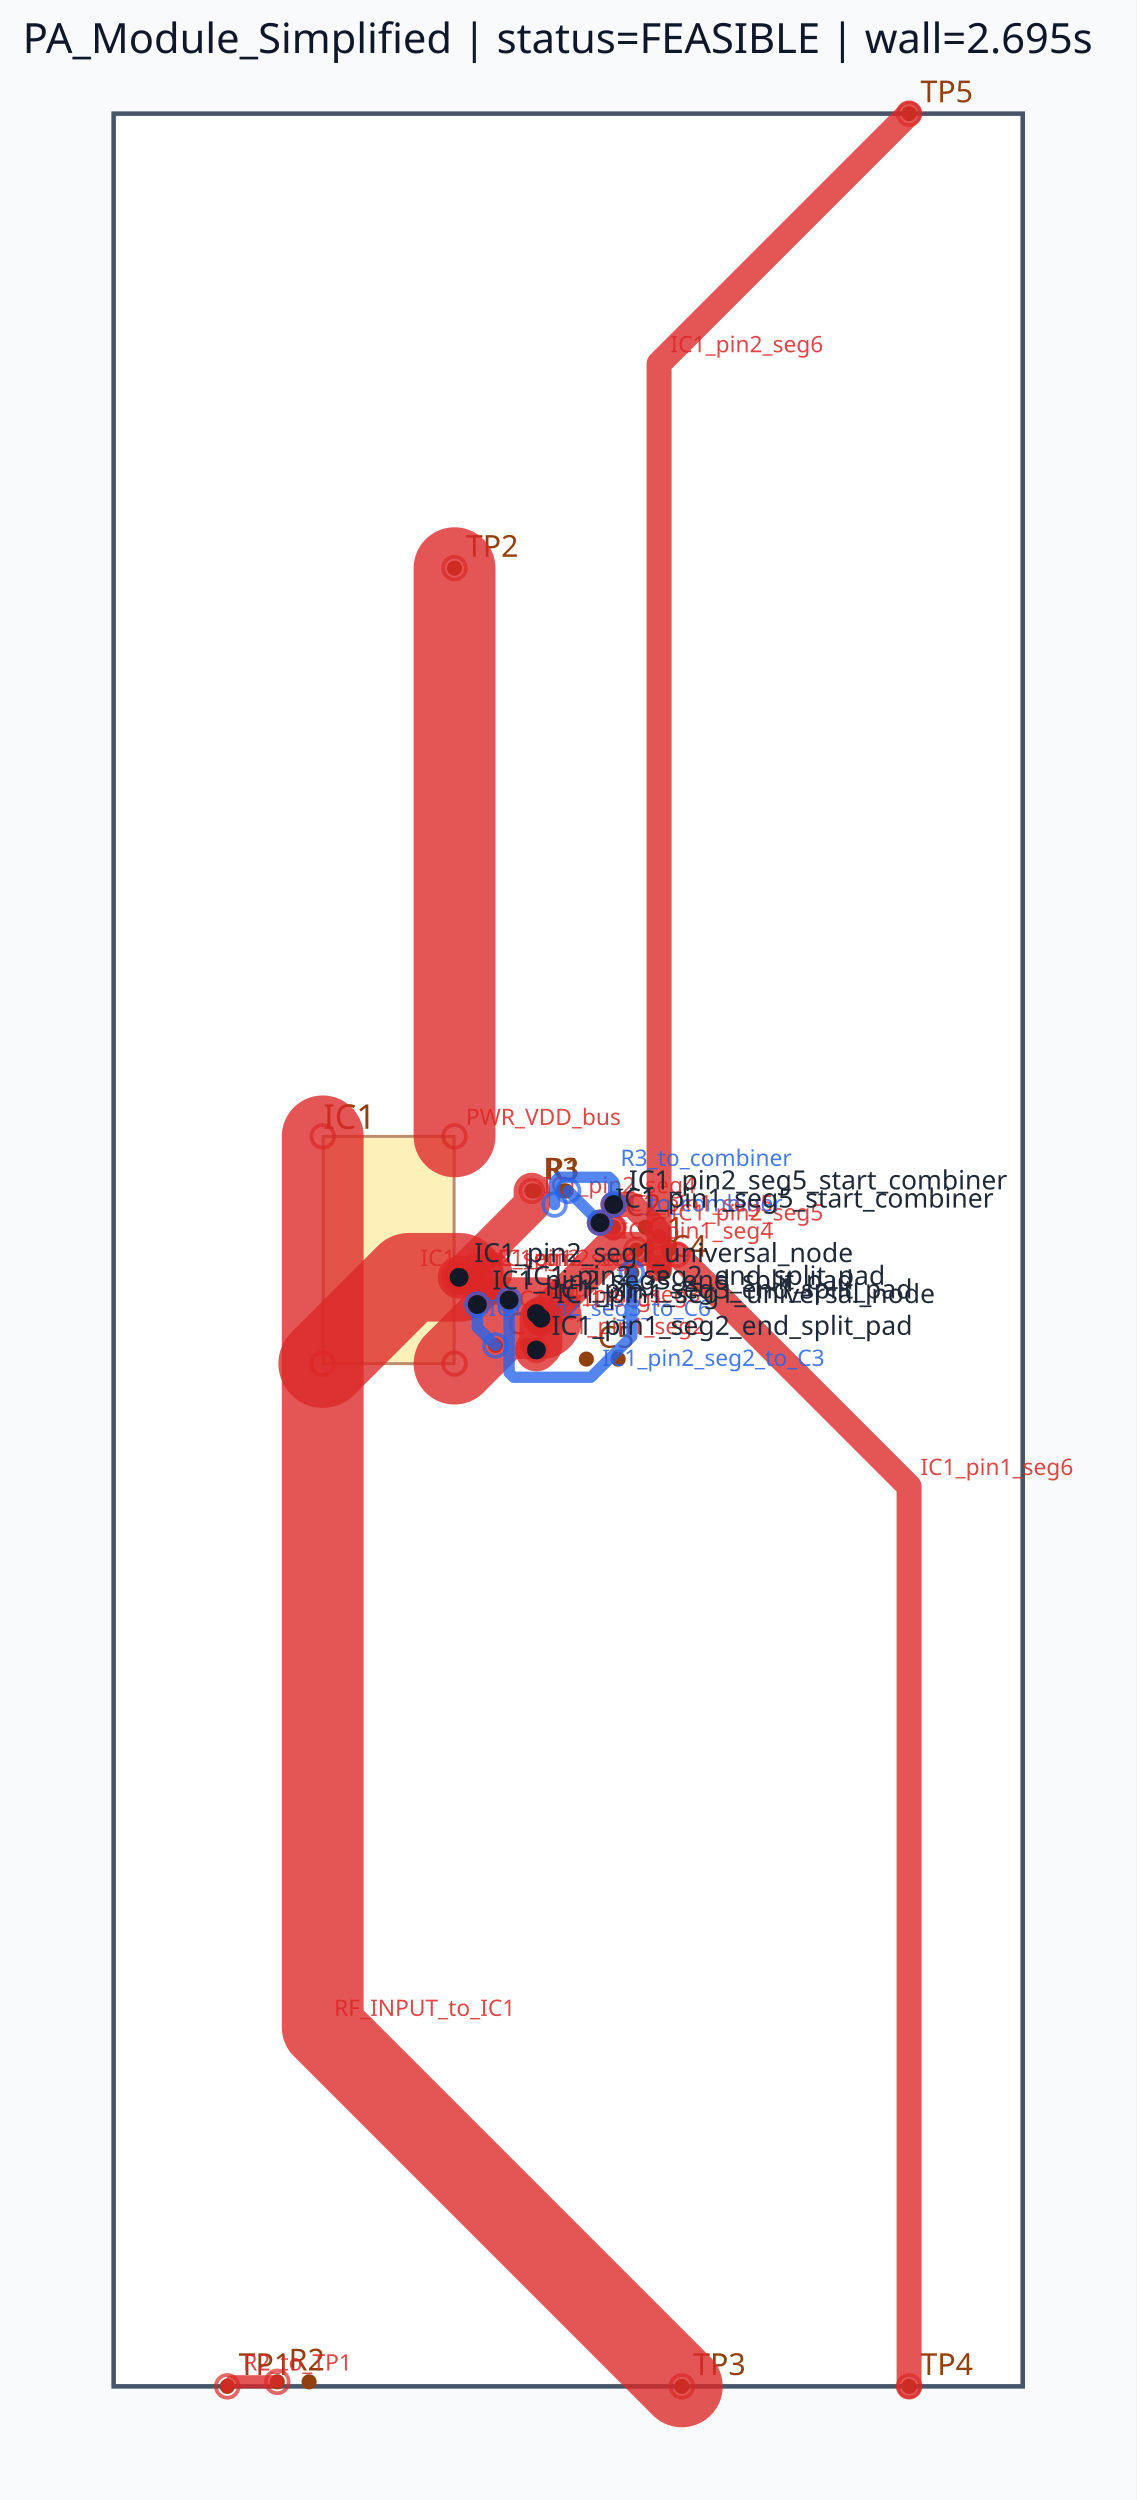
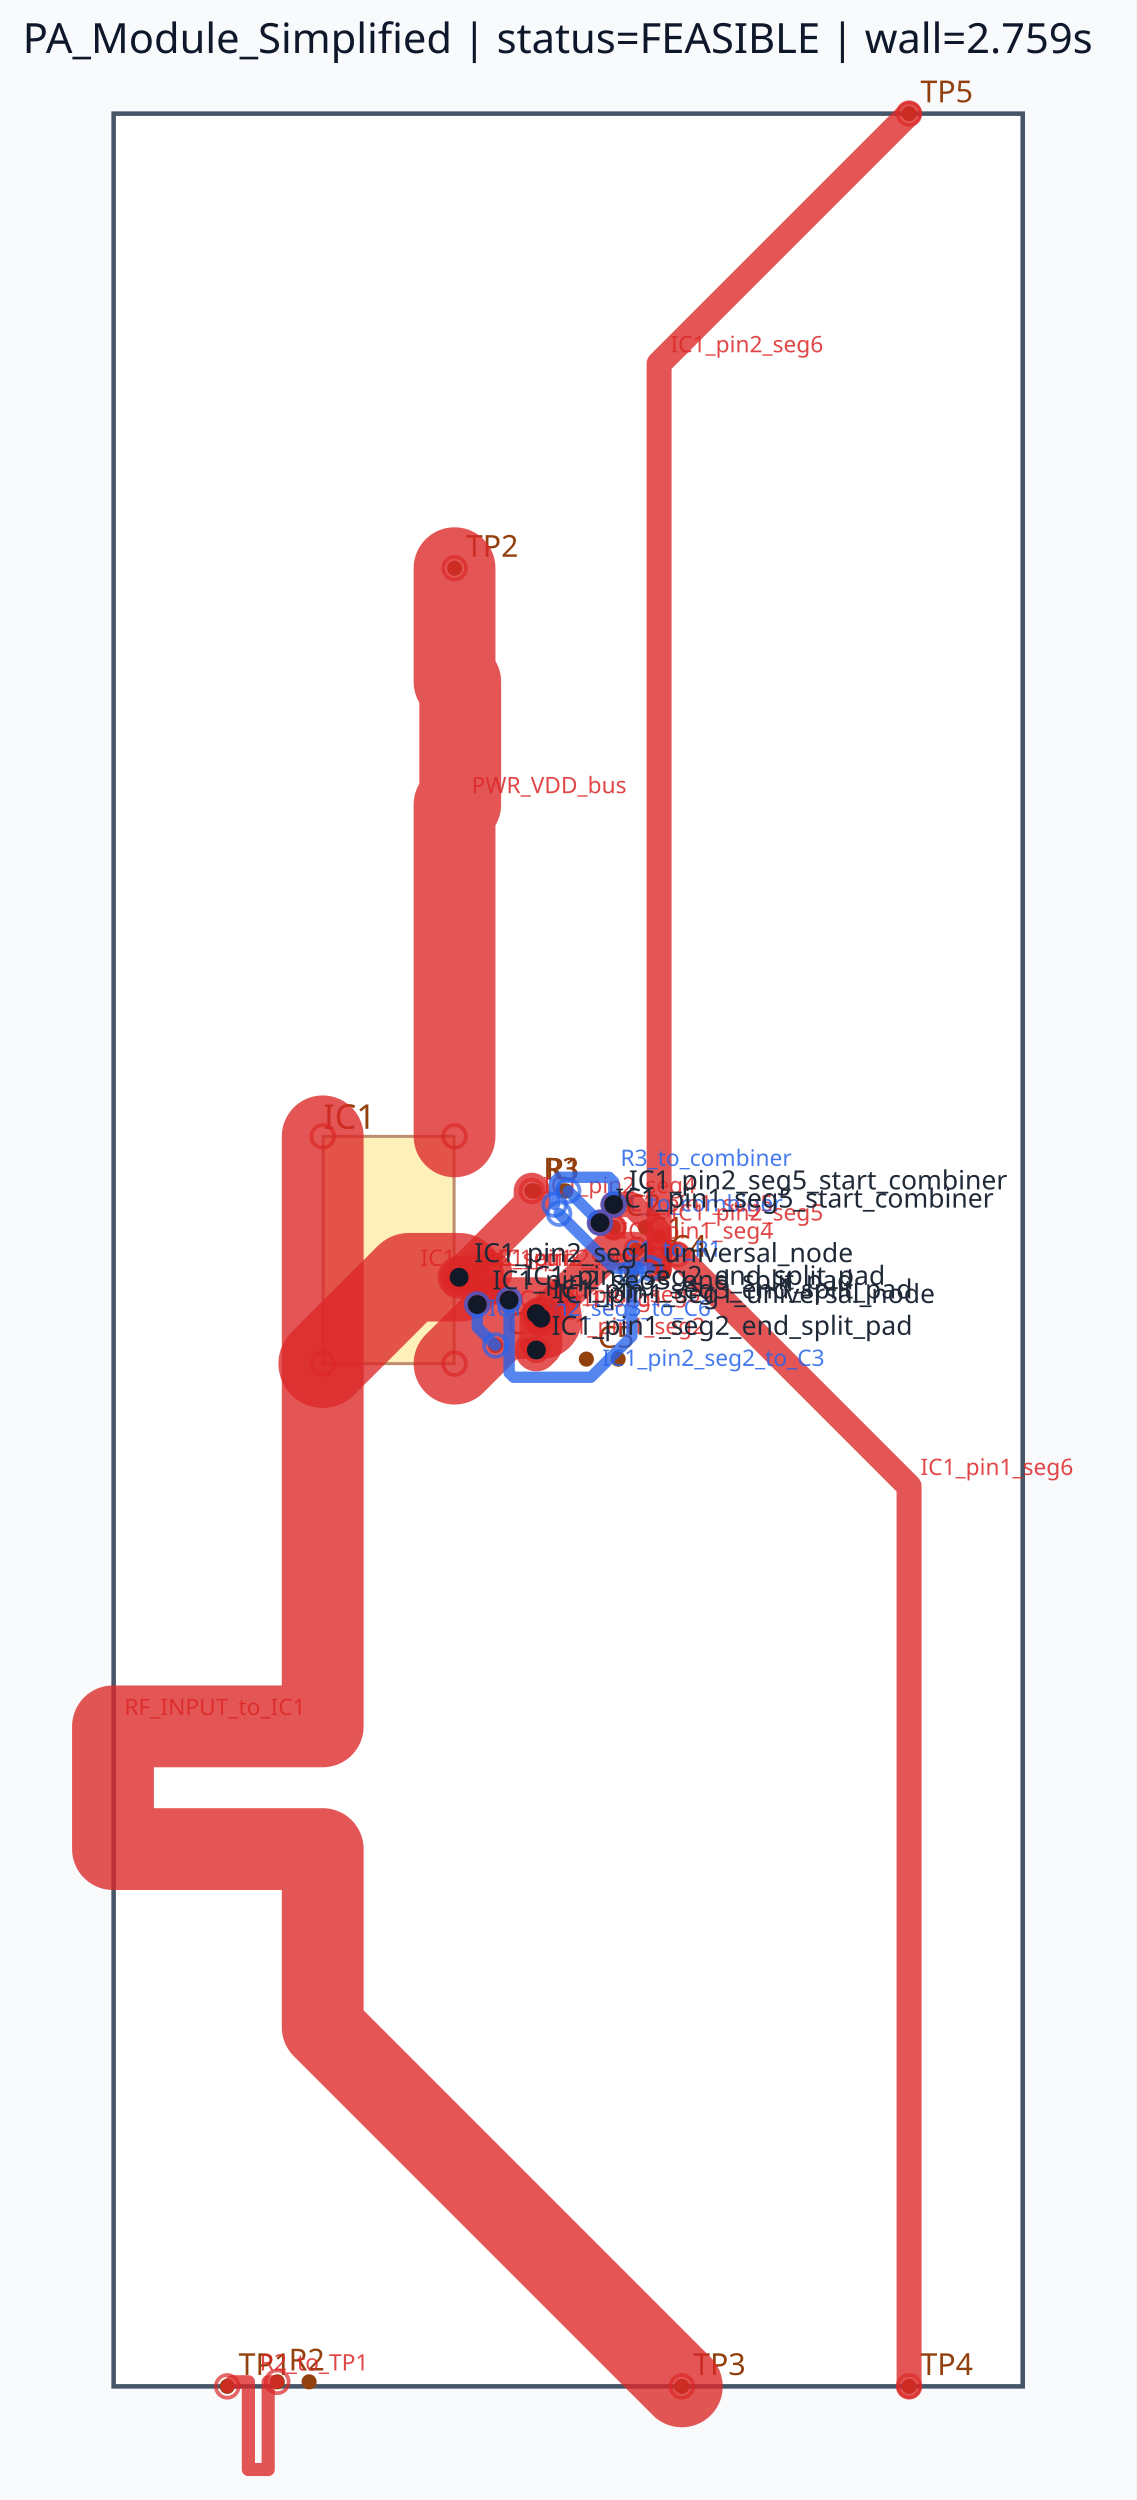
<svg xmlns="http://www.w3.org/2000/svg" viewBox="0 0 300.0 660.0" width="300.0" height="660.0">
  <rect x="0" y="0" width="100%" height="100%" fill="#f8fafc" />
  <rect x="30.00" y="30.00" width="240.00" height="600.00" fill="#ffffff" stroke="#475569" stroke-width="1.2" />
  <rect x="85.32" y="300.00" width="34.56" height="60.00" fill="#fde68a" stroke="#92400e" stroke-width="0.8" opacity="0.6" />
  <text x="85.32" y="298.00" font-family="sans-serif" font-size="9" fill="#92400e">IC1</text>
  <circle cx="60.00" cy="630.00" r="2" fill="#92400e" />
  <text x="63.00" y="627.00" font-family="sans-serif" font-size="8" fill="#92400e">TP1</text>
  <circle cx="120.00" cy="150.00" r="2" fill="#92400e" />
  <text x="123.00" y="147.00" font-family="sans-serif" font-size="8" fill="#92400e">TP2</text>
  <circle cx="180.00" cy="630.00" r="2" fill="#92400e" />
  <text x="183.00" y="627.00" font-family="sans-serif" font-size="8" fill="#92400e">TP3</text>
  <circle cx="240.00" cy="630.00" r="2" fill="#92400e" />
  <text x="243.00" y="627.00" font-family="sans-serif" font-size="8" fill="#92400e">TP4</text>
  <circle cx="240.00" cy="30.00" r="2" fill="#92400e" />
  <text x="243.00" y="27.00" font-family="sans-serif" font-size="8" fill="#92400e">TP5</text>
  <circle cx="168.00" cy="330.00" r="2" fill="#92400e" />
  <circle cx="176.40" cy="330.00" r="2" fill="#92400e" />
  <text x="171.00" y="327.00" font-family="sans-serif" font-size="8" fill="#92400e">C1</text>
  <circle cx="141.00" cy="314.41" r="2" fill="#92400e" />
  <circle cx="149.40" cy="314.41" r="2" fill="#92400e" />
  <text x="144.00" y="311.41" font-family="sans-serif" font-size="8" fill="#92400e">R1</text>
  <circle cx="162.00" cy="324.00" r="2" fill="#92400e" />
  <circle cx="170.40" cy="324.00" r="2" fill="#92400e" />
  <text x="165.00" y="321.00" font-family="sans-serif" font-size="8" fill="#92400e">C2</text>
  <circle cx="73.20" cy="628.80" r="2" fill="#92400e" />
  <circle cx="81.60" cy="628.80" r="2" fill="#92400e" />
  <text x="76.20" y="625.80" font-family="sans-serif" font-size="8" fill="#92400e">R2</text>
  <circle cx="166.80" cy="336.00" r="2" fill="#92400e" />
  <circle cx="175.20" cy="336.00" r="2" fill="#92400e" />
  <text x="169.80" y="333.00" font-family="sans-serif" font-size="8" fill="#92400e">C3</text>
  <circle cx="140.40" cy="314.40" r="2" fill="#92400e" />
  <circle cx="148.80" cy="314.40" r="2" fill="#92400e" />
  <text x="143.40" y="311.40" font-family="sans-serif" font-size="8" fill="#92400e">R3</text>
  <circle cx="174.00" cy="334.80" r="2" fill="#92400e" />
  <circle cx="174.00" cy="326.40" r="2" fill="#92400e" />
  <text x="177.00" y="331.80" font-family="sans-serif" font-size="8" fill="#92400e">C4</text>
  <circle cx="154.80" cy="358.80" r="2" fill="#92400e" />
  <circle cx="163.20" cy="358.80" r="2" fill="#92400e" />
  <text x="157.80" y="355.80" font-family="sans-serif" font-size="8" fill="#92400e">C5</text>
  <circle cx="139.20" cy="355.20" r="2" fill="#92400e" />
  <circle cx="130.80" cy="355.20" r="2" fill="#92400e" />
  <text x="133.80" y="352.20" font-family="sans-serif" font-size="8" fill="#92400e">C6</text>
  <polyline points="85.20,360.00 108.00,337.20 121.20,337.20" fill="none" stroke="#dc2626" stroke-width="23.40" stroke-linecap="round" stroke-linejoin="round" opacity="0.78" />
  <circle cx="85.20" cy="360.00" r="3" fill="none" stroke="#dc2626" stroke-width="1.0" opacity="0.7" />
  <circle cx="121.20" cy="337.20" r="3" fill="none" stroke="#dc2626" stroke-width="1.0" opacity="0.7" />
  <text x="111.00" y="334.20" font-family="sans-serif" font-size="6" fill="#dc2626" opacity="0.85">IC1_pin2_seg1</text>
  <polyline points="120.00,360.00 132.00,348.00 142.80,348.00" fill="none" stroke="#dc2626" stroke-width="21.60" stroke-linecap="round" stroke-linejoin="round" opacity="0.78" />
  <circle cx="120.00" cy="360.00" r="3" fill="none" stroke="#dc2626" stroke-width="1.0" opacity="0.7" />
  <circle cx="142.80" cy="348.00" r="3" fill="none" stroke="#dc2626" stroke-width="1.0" opacity="0.7" />
  <text x="135.00" y="345.00" font-family="sans-serif" font-size="6" fill="#dc2626" opacity="0.85">IC1_pin1_seg1</text>
  <polyline points="142.80,348.00 160.80,330.00 168.00,330.00" fill="none" stroke="#dc2626" stroke-width="9.60" stroke-linecap="round" stroke-linejoin="round" opacity="0.78" />
  <circle cx="142.80" cy="348.00" r="3" fill="none" stroke="#dc2626" stroke-width="1.0" opacity="0.7" />
  <circle cx="168.00" cy="330.00" r="3" fill="none" stroke="#dc2626" stroke-width="1.0" opacity="0.7" />
  <text x="163.80" y="327.00" font-family="sans-serif" font-size="6" fill="#dc2626" opacity="0.85">IC1_pin1_seg4</text>
  <polyline points="121.20,337.20 140.40,318.00 140.40,314.40" fill="none" stroke="#dc2626" stroke-width="9.60" stroke-linecap="round" stroke-linejoin="round" opacity="0.78" />
  <circle cx="121.20" cy="337.20" r="3" fill="none" stroke="#dc2626" stroke-width="1.0" opacity="0.7" />
  <circle cx="140.40" cy="314.40" r="3" fill="none" stroke="#dc2626" stroke-width="1.0" opacity="0.7" />
  <text x="143.40" y="315.00" font-family="sans-serif" font-size="6" fill="#dc2626" opacity="0.85">IC1_pin2_seg4</text>
  <polyline points="121.20,337.20 128.40,337.20 129.60,336.00" fill="none" stroke="#dc2626" stroke-width="11.28" stroke-linecap="round" stroke-linejoin="round" opacity="0.78" />
  <circle cx="121.20" cy="337.20" r="3" fill="none" stroke="#dc2626" stroke-width="1.0" opacity="0.7" />
  <circle cx="129.60" cy="336.00" r="3" fill="none" stroke="#dc2626" stroke-width="1.0" opacity="0.7" />
  <text x="131.40" y="334.20" font-family="sans-serif" font-size="6" fill="#dc2626" opacity="0.85">IC1_pin2_seg2</text>
  <polyline points="158.40,322.80 160.80,322.80 162.00,324.00" fill="none" stroke="#dc2626" stroke-width="6.60" stroke-linecap="round" stroke-linejoin="round" opacity="0.78" />
  <circle cx="158.40" cy="322.80" r="3" fill="none" stroke="#dc2626" stroke-width="1.0" opacity="0.7" />
  <circle cx="162.00" cy="324.00" r="3" fill="none" stroke="#dc2626" stroke-width="1.0" opacity="0.7" />
  <text x="163.80" y="319.80" font-family="sans-serif" font-size="6" fill="#dc2626" opacity="0.85">IC1_pin1_seg5</text>
  <polyline points="121.20,337.20 126.00,337.20 129.60,340.80" fill="none" stroke="#dc2626" stroke-width="7.62" stroke-linecap="round" stroke-linejoin="round" opacity="0.78" />
  <circle cx="121.20" cy="337.20" r="3" fill="none" stroke="#dc2626" stroke-width="1.0" opacity="0.7" />
  <circle cx="129.60" cy="340.80" r="3" fill="none" stroke="#dc2626" stroke-width="1.0" opacity="0.7" />
  <text x="129.00" y="334.20" font-family="sans-serif" font-size="6" fill="#dc2626" opacity="0.85">IC1_pin2_seg3</text>
-   <polyline points="180.00,630.00 85.20,535.20 85.20,300.00" fill="none" stroke="#dc2626" stroke-width="21.60" stroke-linecap="round" stroke-linejoin="round" opacity="0.78" />
+   <polyline points="180.00,630.00 85.20,535.20 85.20,488.16 29.83,488.16 29.83,455.76 85.20,455.76 85.20,347.04 85.20,300.00" fill="none" stroke="#dc2626" stroke-width="21.60" stroke-linecap="round" stroke-linejoin="round" opacity="0.78" />
  <circle cx="180.00" cy="630.00" r="3" fill="none" stroke="#dc2626" stroke-width="1.0" opacity="0.7" />
  <circle cx="85.20" cy="300.00" r="3" fill="none" stroke="#dc2626" stroke-width="1.0" opacity="0.7" />
-   <text x="88.20" y="532.20" font-family="sans-serif" font-size="6" fill="#dc2626" opacity="0.85">RF_INPUT_to_IC1</text>
-   <polyline points="120.00,150.00 120.00,300.00" fill="none" stroke="#dc2626" stroke-width="21.60" stroke-linecap="round" stroke-linejoin="round" opacity="0.78" />
+   <text x="32.83" y="452.76" font-family="sans-serif" font-size="6" fill="#dc2626" opacity="0.85">RF_INPUT_to_IC1</text>
+   <polyline points="120.00,150.00 120.00,180.00 121.50,180.00 121.50,212.40 120.00,212.40 120.00,270.00 120.00,300.00" fill="none" stroke="#dc2626" stroke-width="21.60" stroke-linecap="round" stroke-linejoin="round" opacity="0.78" />
  <circle cx="120.00" cy="150.00" r="3" fill="none" stroke="#dc2626" stroke-width="1.0" opacity="0.7" />
  <circle cx="120.00" cy="300.00" r="3" fill="none" stroke="#dc2626" stroke-width="1.0" opacity="0.7" />
-   <text x="123.00" y="297.00" font-family="sans-serif" font-size="6" fill="#dc2626" opacity="0.85">PWR_VDD_bus</text>
+   <text x="124.50" y="209.40" font-family="sans-serif" font-size="6" fill="#dc2626" opacity="0.85">PWR_VDD_bus</text>
  <polyline points="178.80,331.20 240.00,392.40 240.00,630.00" fill="none" stroke="#dc2626" stroke-width="6.60" stroke-linecap="round" stroke-linejoin="round" opacity="0.78" />
  <circle cx="178.80" cy="331.20" r="3" fill="none" stroke="#dc2626" stroke-width="1.0" opacity="0.7" />
  <circle cx="240.00" cy="630.00" r="3" fill="none" stroke="#dc2626" stroke-width="1.0" opacity="0.7" />
  <text x="243.00" y="389.40" font-family="sans-serif" font-size="6" fill="#dc2626" opacity="0.85">IC1_pin1_seg6</text>
  <polyline points="174.00,332.40 174.00,96.00 240.00,30.00" fill="none" stroke="#dc2626" stroke-width="6.60" stroke-linecap="round" stroke-linejoin="round" opacity="0.78" />
  <circle cx="174.00" cy="332.40" r="3" fill="none" stroke="#dc2626" stroke-width="1.0" opacity="0.7" />
  <circle cx="240.00" cy="30.00" r="3" fill="none" stroke="#dc2626" stroke-width="1.0" opacity="0.7" />
  <text x="177.00" y="93.00" font-family="sans-serif" font-size="6" fill="#dc2626" opacity="0.85">IC1_pin2_seg6</text>
-   <polyline points="73.20,628.80 61.20,628.80 60.00,630.00" fill="none" stroke="#dc2626" stroke-width="3.48" stroke-linecap="round" stroke-linejoin="round" opacity="0.78" />
+   <polyline points="73.20,628.80 70.80,628.80 70.80,651.95 65.58,651.95 65.58,628.80 63.60,628.80 61.20,628.80 60.00,630.00" fill="none" stroke="#dc2626" stroke-width="3.48" stroke-linecap="round" stroke-linejoin="round" opacity="0.78" />
  <circle cx="73.20" cy="628.80" r="3" fill="none" stroke="#dc2626" stroke-width="1.0" opacity="0.7" />
  <circle cx="60.00" cy="630.00" r="3" fill="none" stroke="#dc2626" stroke-width="1.0" opacity="0.7" />
-   <text x="64.20" y="625.80" font-family="sans-serif" font-size="6" fill="#dc2626" opacity="0.85">R2_to_TP1</text>
+   <text x="68.58" y="625.80" font-family="sans-serif" font-size="6" fill="#dc2626" opacity="0.85">R2_to_TP1</text>
  <polyline points="150.00,314.40 158.40,322.80" fill="none" stroke="#2563eb" stroke-width="3.00" stroke-linecap="round" stroke-linejoin="round" opacity="0.78" />
  <circle cx="150.00" cy="314.40" r="3" fill="none" stroke="#2563eb" stroke-width="1.0" opacity="0.7" />
  <circle cx="158.40" cy="322.80" r="3" fill="none" stroke="#2563eb" stroke-width="1.0" opacity="0.7" />
  <text x="161.40" y="319.80" font-family="sans-serif" font-size="6" fill="#2563eb" opacity="0.85">R1_to_combiner</text>
  <polyline points="126.00,344.40 126.00,350.40 130.80,355.20" fill="none" stroke="#2563eb" stroke-width="3.00" stroke-linecap="round" stroke-linejoin="round" opacity="0.78" />
  <circle cx="126.00" cy="344.40" r="3" fill="none" stroke="#2563eb" stroke-width="1.0" opacity="0.7" />
  <circle cx="130.80" cy="355.20" r="3" fill="none" stroke="#2563eb" stroke-width="1.0" opacity="0.7" />
  <text x="129.00" y="347.40" font-family="sans-serif" font-size="6" fill="#2563eb" opacity="0.85">IC1_pin2_seg3_to_C6</text>
  <polyline points="162.00,318.00 166.80,318.00 174.00,325.20 174.00,334.80" fill="none" stroke="#dc2626" stroke-width="6.60" stroke-linecap="round" stroke-linejoin="round" opacity="0.78" />
  <circle cx="162.00" cy="318.00" r="3" fill="none" stroke="#dc2626" stroke-width="1.0" opacity="0.7" />
  <circle cx="174.00" cy="334.80" r="3" fill="none" stroke="#dc2626" stroke-width="1.0" opacity="0.7" />
  <text x="177.00" y="322.20" font-family="sans-serif" font-size="6" fill="#dc2626" opacity="0.85">IC1_pin2_seg5</text>
  <polyline points="142.80,348.00 141.60,346.80" fill="none" stroke="#dc2626" stroke-width="7.62" stroke-linecap="round" stroke-linejoin="round" opacity="0.78" />
  <circle cx="142.80" cy="348.00" r="3" fill="none" stroke="#dc2626" stroke-width="1.0" opacity="0.7" />
  <circle cx="141.60" cy="346.80" r="3" fill="none" stroke="#dc2626" stroke-width="1.0" opacity="0.7" />
  <text x="144.60" y="343.80" font-family="sans-serif" font-size="6" fill="#dc2626" opacity="0.85">IC1_pin1_seg3</text>
  <polyline points="142.80,348.00 142.80,355.20 141.60,356.40" fill="none" stroke="#dc2626" stroke-width="11.28" stroke-linecap="round" stroke-linejoin="round" opacity="0.78" />
  <circle cx="142.80" cy="348.00" r="3" fill="none" stroke="#dc2626" stroke-width="1.0" opacity="0.7" />
  <circle cx="141.60" cy="356.40" r="3" fill="none" stroke="#dc2626" stroke-width="1.0" opacity="0.7" />
  <text x="145.80" y="352.20" font-family="sans-serif" font-size="6" fill="#dc2626" opacity="0.85">IC1_pin1_seg2</text>
  <polyline points="134.40,343.20 134.40,362.40 135.60,363.60 156.00,363.60 166.80,352.80 166.80,336.00" fill="none" stroke="#2563eb" stroke-width="3.00" stroke-linecap="round" stroke-linejoin="round" opacity="0.78" />
  <circle cx="134.40" cy="343.20" r="3" fill="none" stroke="#2563eb" stroke-width="1.0" opacity="0.7" />
  <circle cx="166.80" cy="336.00" r="3" fill="none" stroke="#2563eb" stroke-width="1.0" opacity="0.7" />
  <text x="159.00" y="360.60" font-family="sans-serif" font-size="6" fill="#2563eb" opacity="0.85">IC1_pin2_seg2_to_C3</text>
  <polyline points="146.40,318.00 146.40,312.00 147.60,310.80 160.80,310.80 162.00,312.00 162.00,318.00" fill="none" stroke="#2563eb" stroke-width="3.00" stroke-linecap="round" stroke-linejoin="round" opacity="0.78" />
  <circle cx="146.40" cy="318.00" r="3" fill="none" stroke="#2563eb" stroke-width="1.0" opacity="0.7" />
  <circle cx="162.00" cy="318.00" r="3" fill="none" stroke="#2563eb" stroke-width="1.0" opacity="0.7" />
  <text x="163.80" y="307.80" font-family="sans-serif" font-size="6" fill="#2563eb" opacity="0.85">R3_to_combiner</text>
+   <polyline points="171.60,334.80 162.00,334.80 147.60,320.40" fill="none" stroke="#2563eb" stroke-width="3.00" stroke-linecap="round" stroke-linejoin="round" opacity="0.78" />
+   <circle cx="171.60" cy="334.80" r="3" fill="none" stroke="#2563eb" stroke-width="1.0" opacity="0.7" />
+   <circle cx="147.60" cy="320.40" r="3" fill="none" stroke="#2563eb" stroke-width="1.0" opacity="0.7" />
+   <text x="165.00" y="331.80" font-family="sans-serif" font-size="6" fill="#2563eb" opacity="0.85">C1_to_R1</text>
  <circle cx="142.80" cy="348.00" r="2.5" fill="#111827" />
  <text x="146.80" y="344.00" font-family="sans-serif" font-size="7" fill="#1f2937">IC1_pin1_seg1_universal_node</text>
  <circle cx="141.60" cy="356.40" r="2.5" fill="#111827" />
  <text x="145.60" y="352.40" font-family="sans-serif" font-size="7" fill="#1f2937">IC1_pin1_seg2_end_split_pad</text>
  <circle cx="141.60" cy="346.80" r="2.5" fill="#111827" />
  <text x="145.60" y="342.80" font-family="sans-serif" font-size="7" fill="#1f2937">IC1_pin1_seg3_end_split_pad</text>
  <circle cx="158.40" cy="322.80" r="2.5" fill="#111827" />
  <text x="162.40" y="318.80" font-family="sans-serif" font-size="7" fill="#1f2937">IC1_pin1_seg5_start_combiner</text>
  <circle cx="121.20" cy="337.20" r="2.5" fill="#111827" />
  <text x="125.20" y="333.20" font-family="sans-serif" font-size="7" fill="#1f2937">IC1_pin2_seg1_universal_node</text>
  <circle cx="134.40" cy="343.20" r="2.5" fill="#111827" />
  <text x="138.40" y="339.20" font-family="sans-serif" font-size="7" fill="#1f2937">IC1_pin2_seg2_end_split_pad</text>
  <circle cx="126.00" cy="344.40" r="2.5" fill="#111827" />
  <text x="130.00" y="340.40" font-family="sans-serif" font-size="7" fill="#1f2937">IC1_pin2_seg3_end_split_pad</text>
  <circle cx="162.00" cy="318.00" r="2.5" fill="#111827" />
  <text x="166.00" y="314.00" font-family="sans-serif" font-size="7" fill="#1f2937">IC1_pin2_seg5_start_combiner</text>
-   <text x="6" y="14" font-family="sans-serif" font-size="11" fill="#0f172a">PA_Module_Simplified | status=FEASIBLE | wall=2.695s</text>
+   <text x="6" y="14" font-family="sans-serif" font-size="11" fill="#0f172a">PA_Module_Simplified | status=FEASIBLE | wall=2.759s</text>
</svg>
